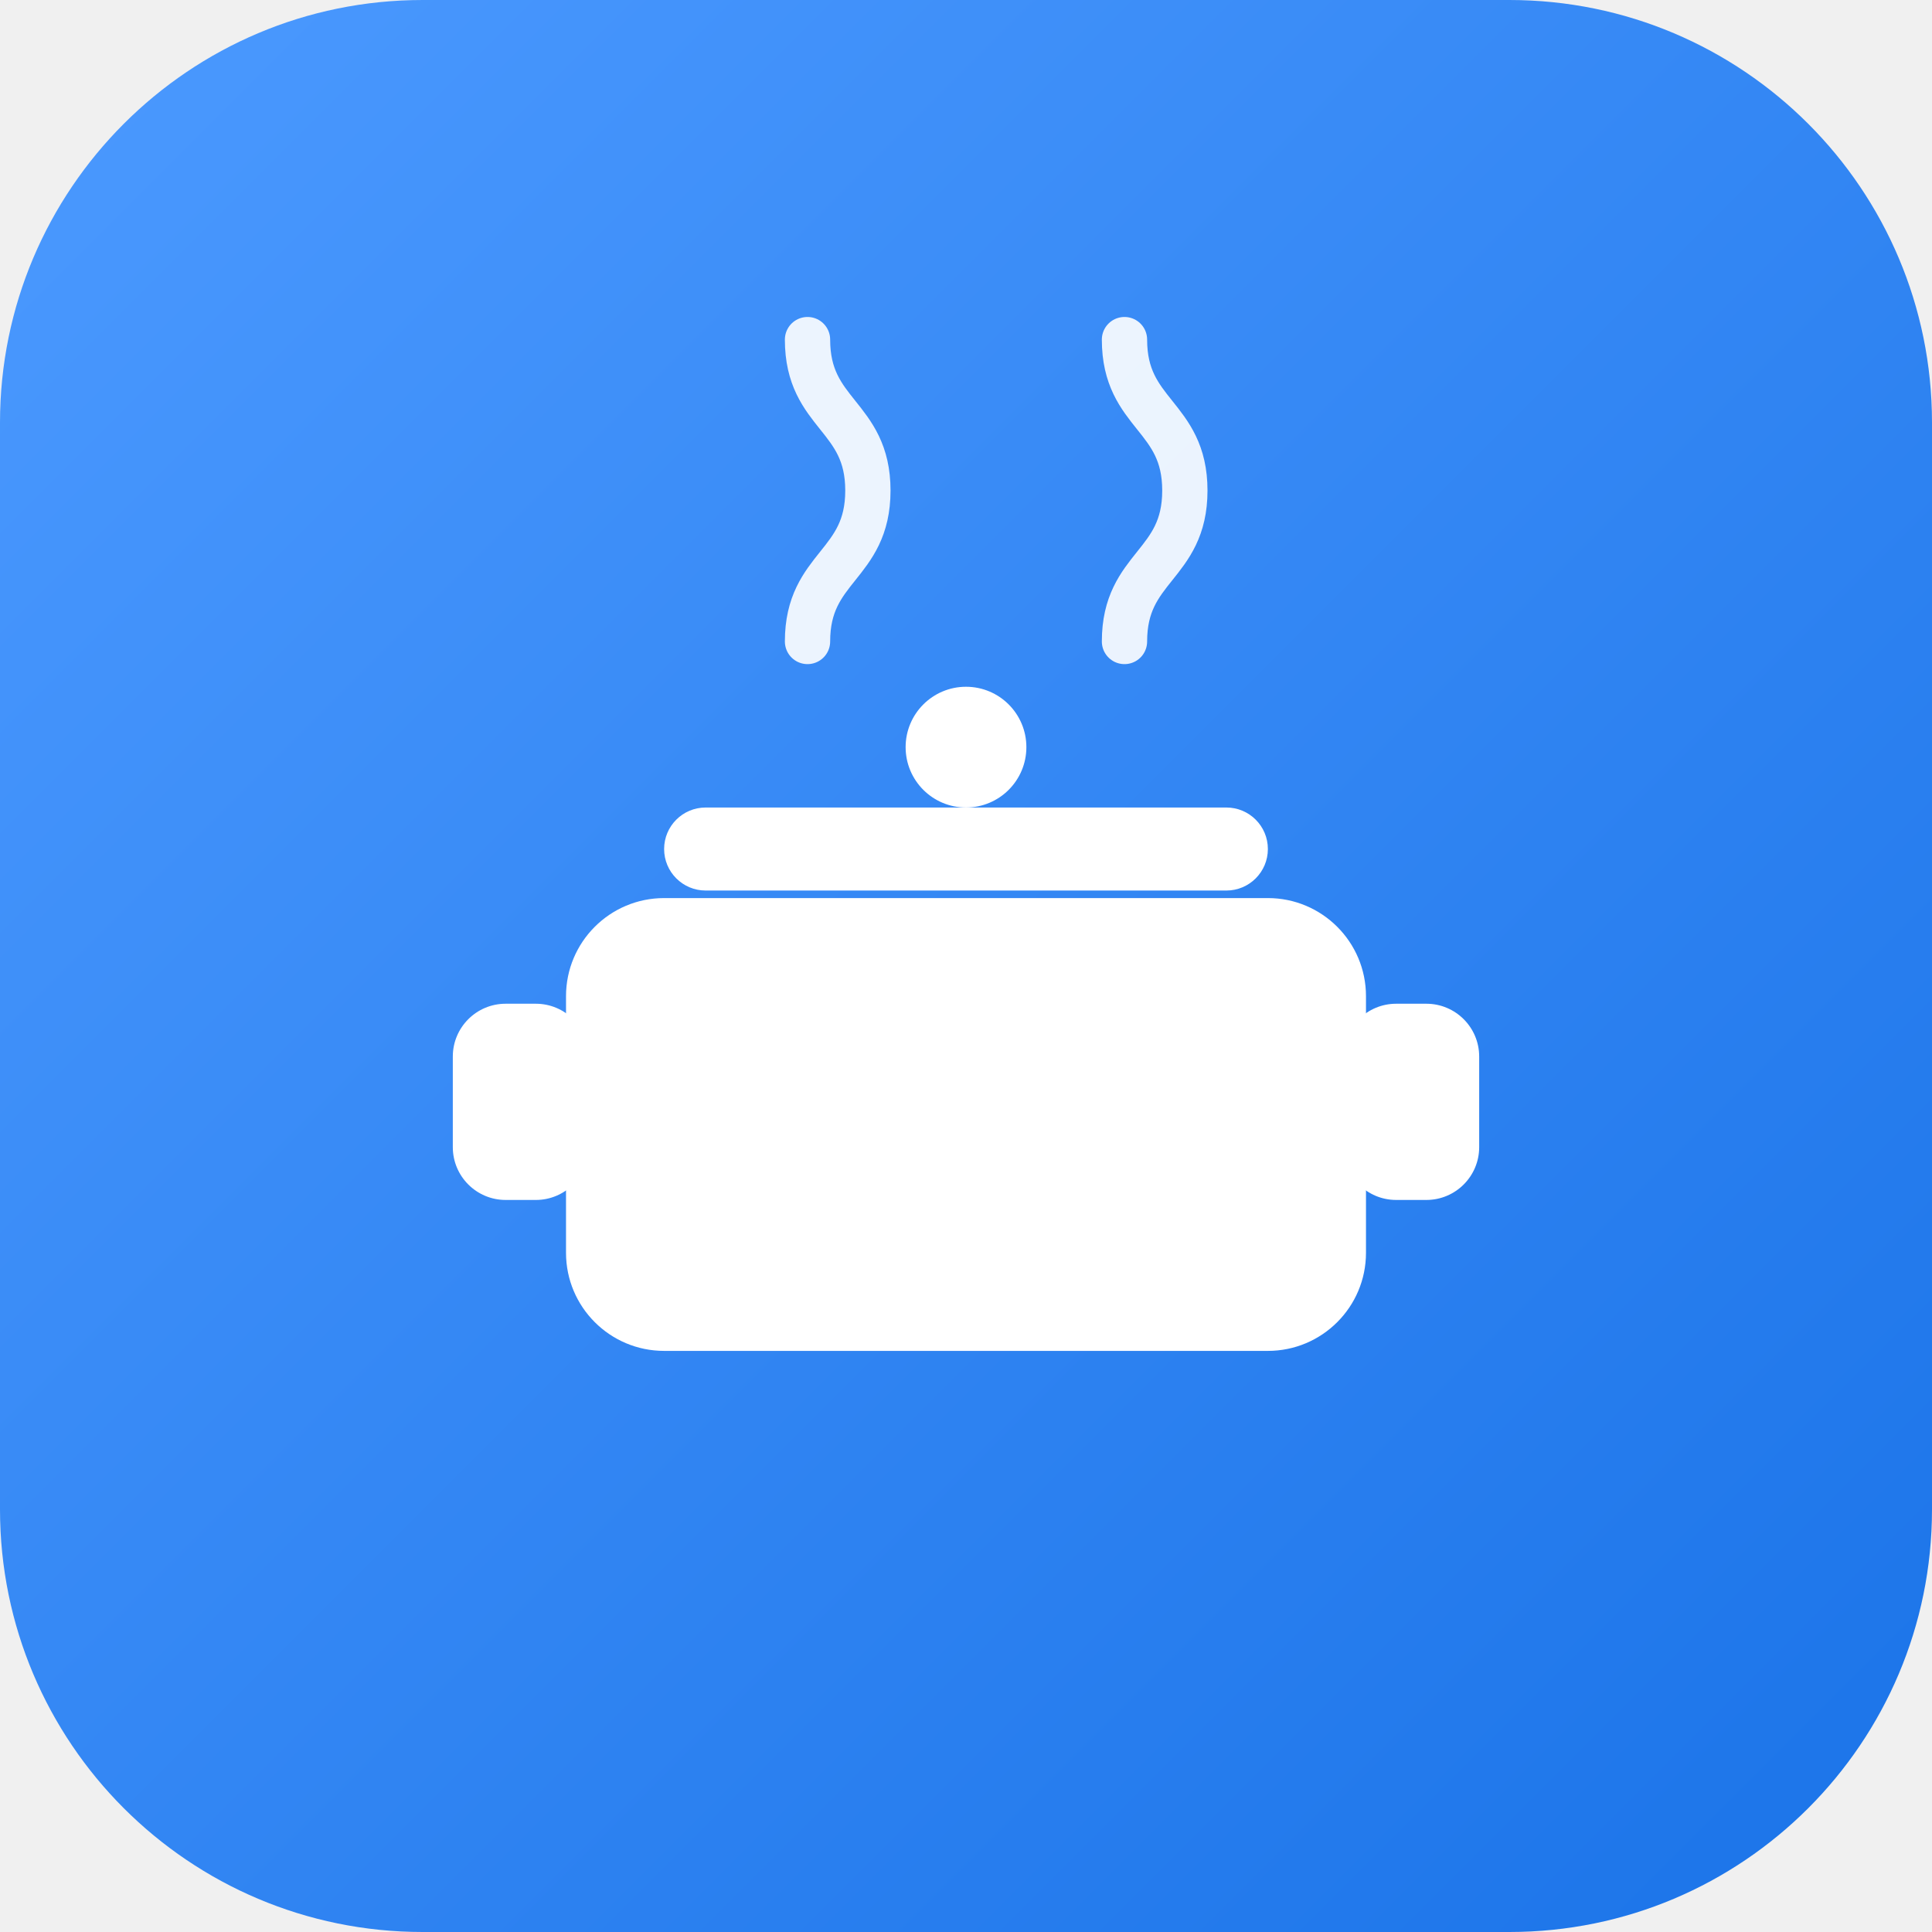
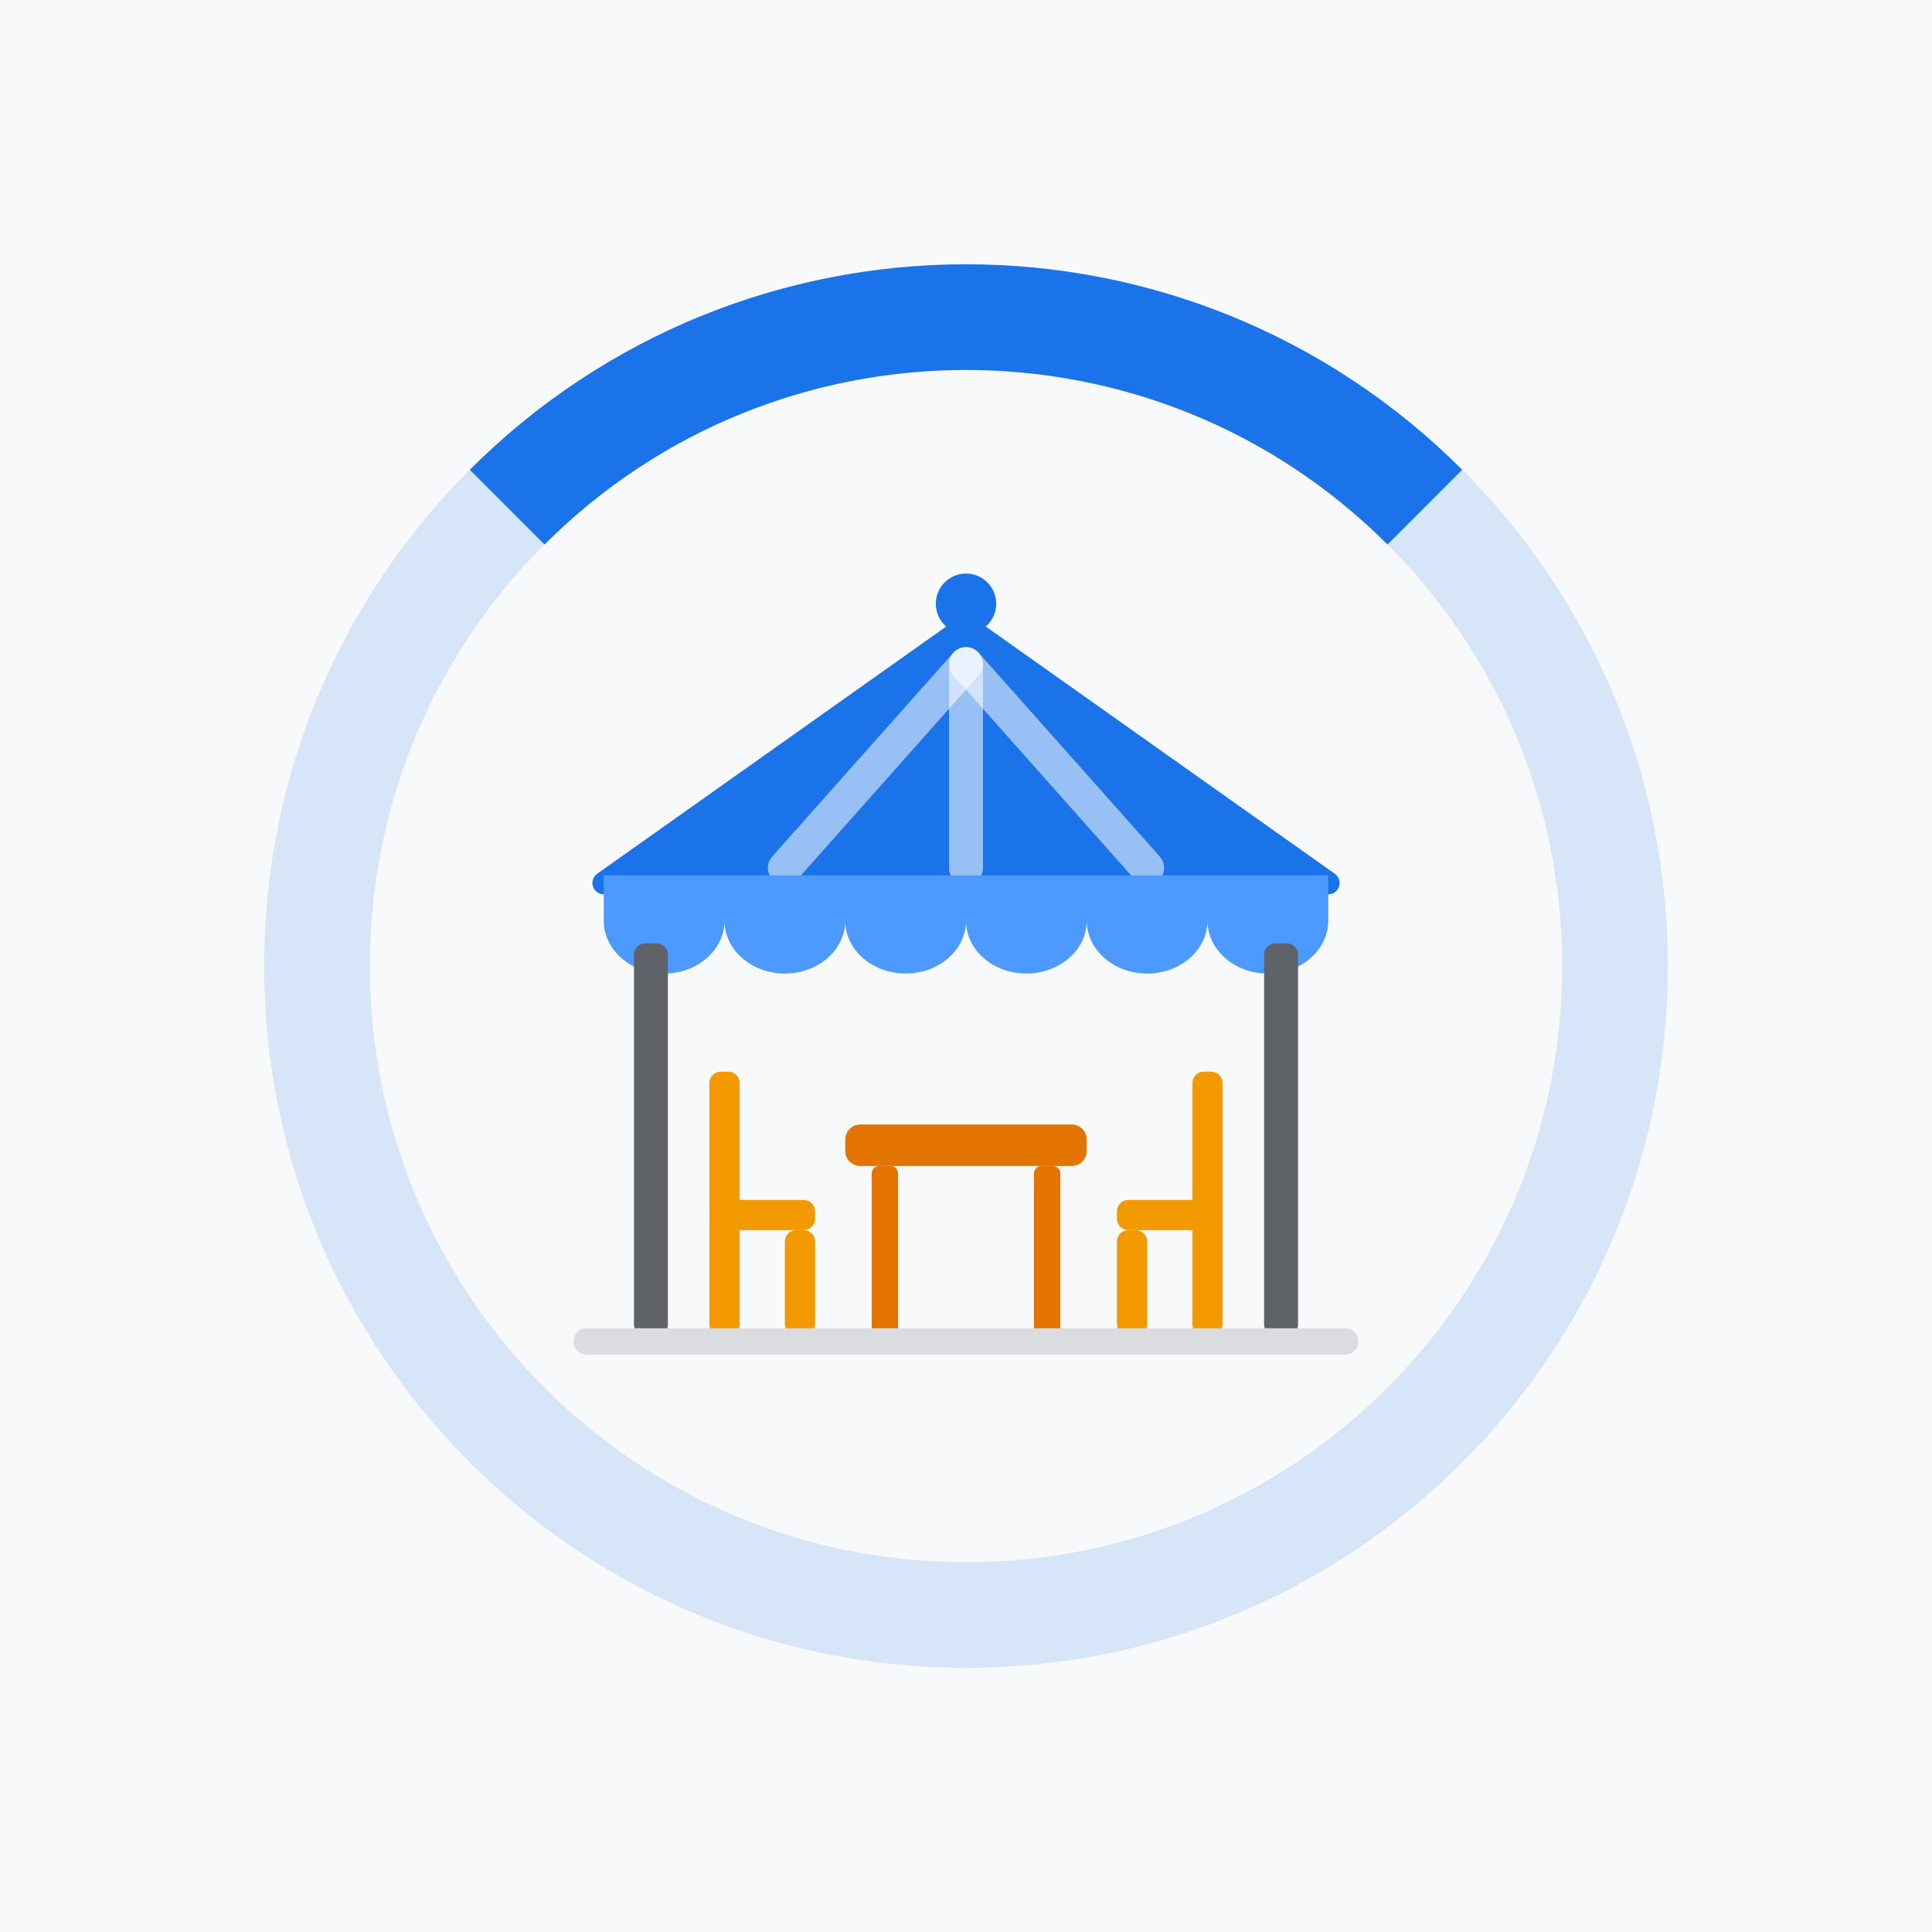
<svg xmlns="http://www.w3.org/2000/svg" width="512" height="512" viewBox="0 0 512 512">
-   <defs>
-     <linearGradient id="bg" x1="0" y1="0" x2="1" y2="1">
-       <stop offset="0" stop-color="#4C9AFF" />
-       <stop offset="1" stop-color="#1A73E8" />
-     </linearGradient>
-   </defs>
-   <rect width="512" height="512" rx="112" fill="url(#bg)" />
-   <g fill="#ffffff">
-     <rect x="150" y="238" width="212" height="120" rx="26" />
-     <rect x="120" y="266" width="36" height="52" rx="14" />
-     <rect x="356" y="266" width="36" height="52" rx="14" />
-     <rect x="176" y="214" width="160" height="22" rx="11" />
-     <circle cx="256" cy="198" r="16" />
-     <path d="M214 170c0-20 16-20 16-40s-16-20-16-40" fill="none" stroke="#ffffff" stroke-width="12" stroke-linecap="round" opacity="0.9" />
-     <path d="M298 170c0-20 16-20 16-40s-16-20-16-40" fill="none" stroke="#ffffff" stroke-width="12" stroke-linecap="round" opacity="0.9" />
+   <rect width="512" height="512" fill="#F8F9FA" />
+   <circle cx="256" cy="256" r="172" fill="none" stroke="#1A73E8" stroke-opacity="0.15" stroke-width="28" />
+   <path d="M134.4 134.4 A172 172 0 0 1 377.6 134.4" fill="none" stroke="#1A73E8" stroke-width="28" />
+   <circle cx="256" cy="160" r="8" fill="#1A73E8" />
+   <polygon points="160,234 256,166 352,234" fill="#1A73E8" stroke="#1A73E8" stroke-width="6" stroke-linejoin="round" />
+   <g stroke="#FFFFFF" stroke-opacity="0.55" stroke-width="9" stroke-linecap="round">
+     <line x1="256" y1="176" x2="208" y2="230" />
+     <line x1="256" y1="176" x2="256" y2="230" />
+     <line x1="256" y1="176" x2="304" y2="230" />
  </g>
+   <path d="M160 232 H352 V244 a16 14 0 0 1 -32 0 a16 14 0 0 1 -32 0 a16 14 0 0 1 -32 0 a16 14 0 0 1 -32 0 a16 14 0 0 1 -32 0 a16 14 0 0 1 -32 0 Z" fill="#4C9AFF" />
+   <rect x="168" y="250" width="9" height="104" rx="3" fill="#5F6368" />
+   <rect x="335" y="250" width="9" height="104" rx="3" fill="#5F6368" />
+   <g fill="#E37400">
+     <rect x="224" y="298" width="64" height="11" rx="4" />
+     <rect x="231" y="309" width="7" height="45" rx="2" />
+     <rect x="274" y="309" width="7" height="45" rx="2" />
+   </g>
+   <g fill="#F29900">
+     <rect x="188" y="284" width="8" height="70" rx="3" />
+     <rect x="188" y="318" width="28" height="8" rx="3" />
+     <rect x="208" y="326" width="8" height="28" rx="3" />
+     <rect x="316" y="284" width="8" height="70" rx="3" />
+     <rect x="296" y="318" width="28" height="8" rx="3" />
+     <rect x="296" y="326" width="8" height="28" rx="3" />
+   </g>
+   <rect x="152" y="352" width="208" height="7" rx="3.5" fill="#DADCE0" />
</svg>
